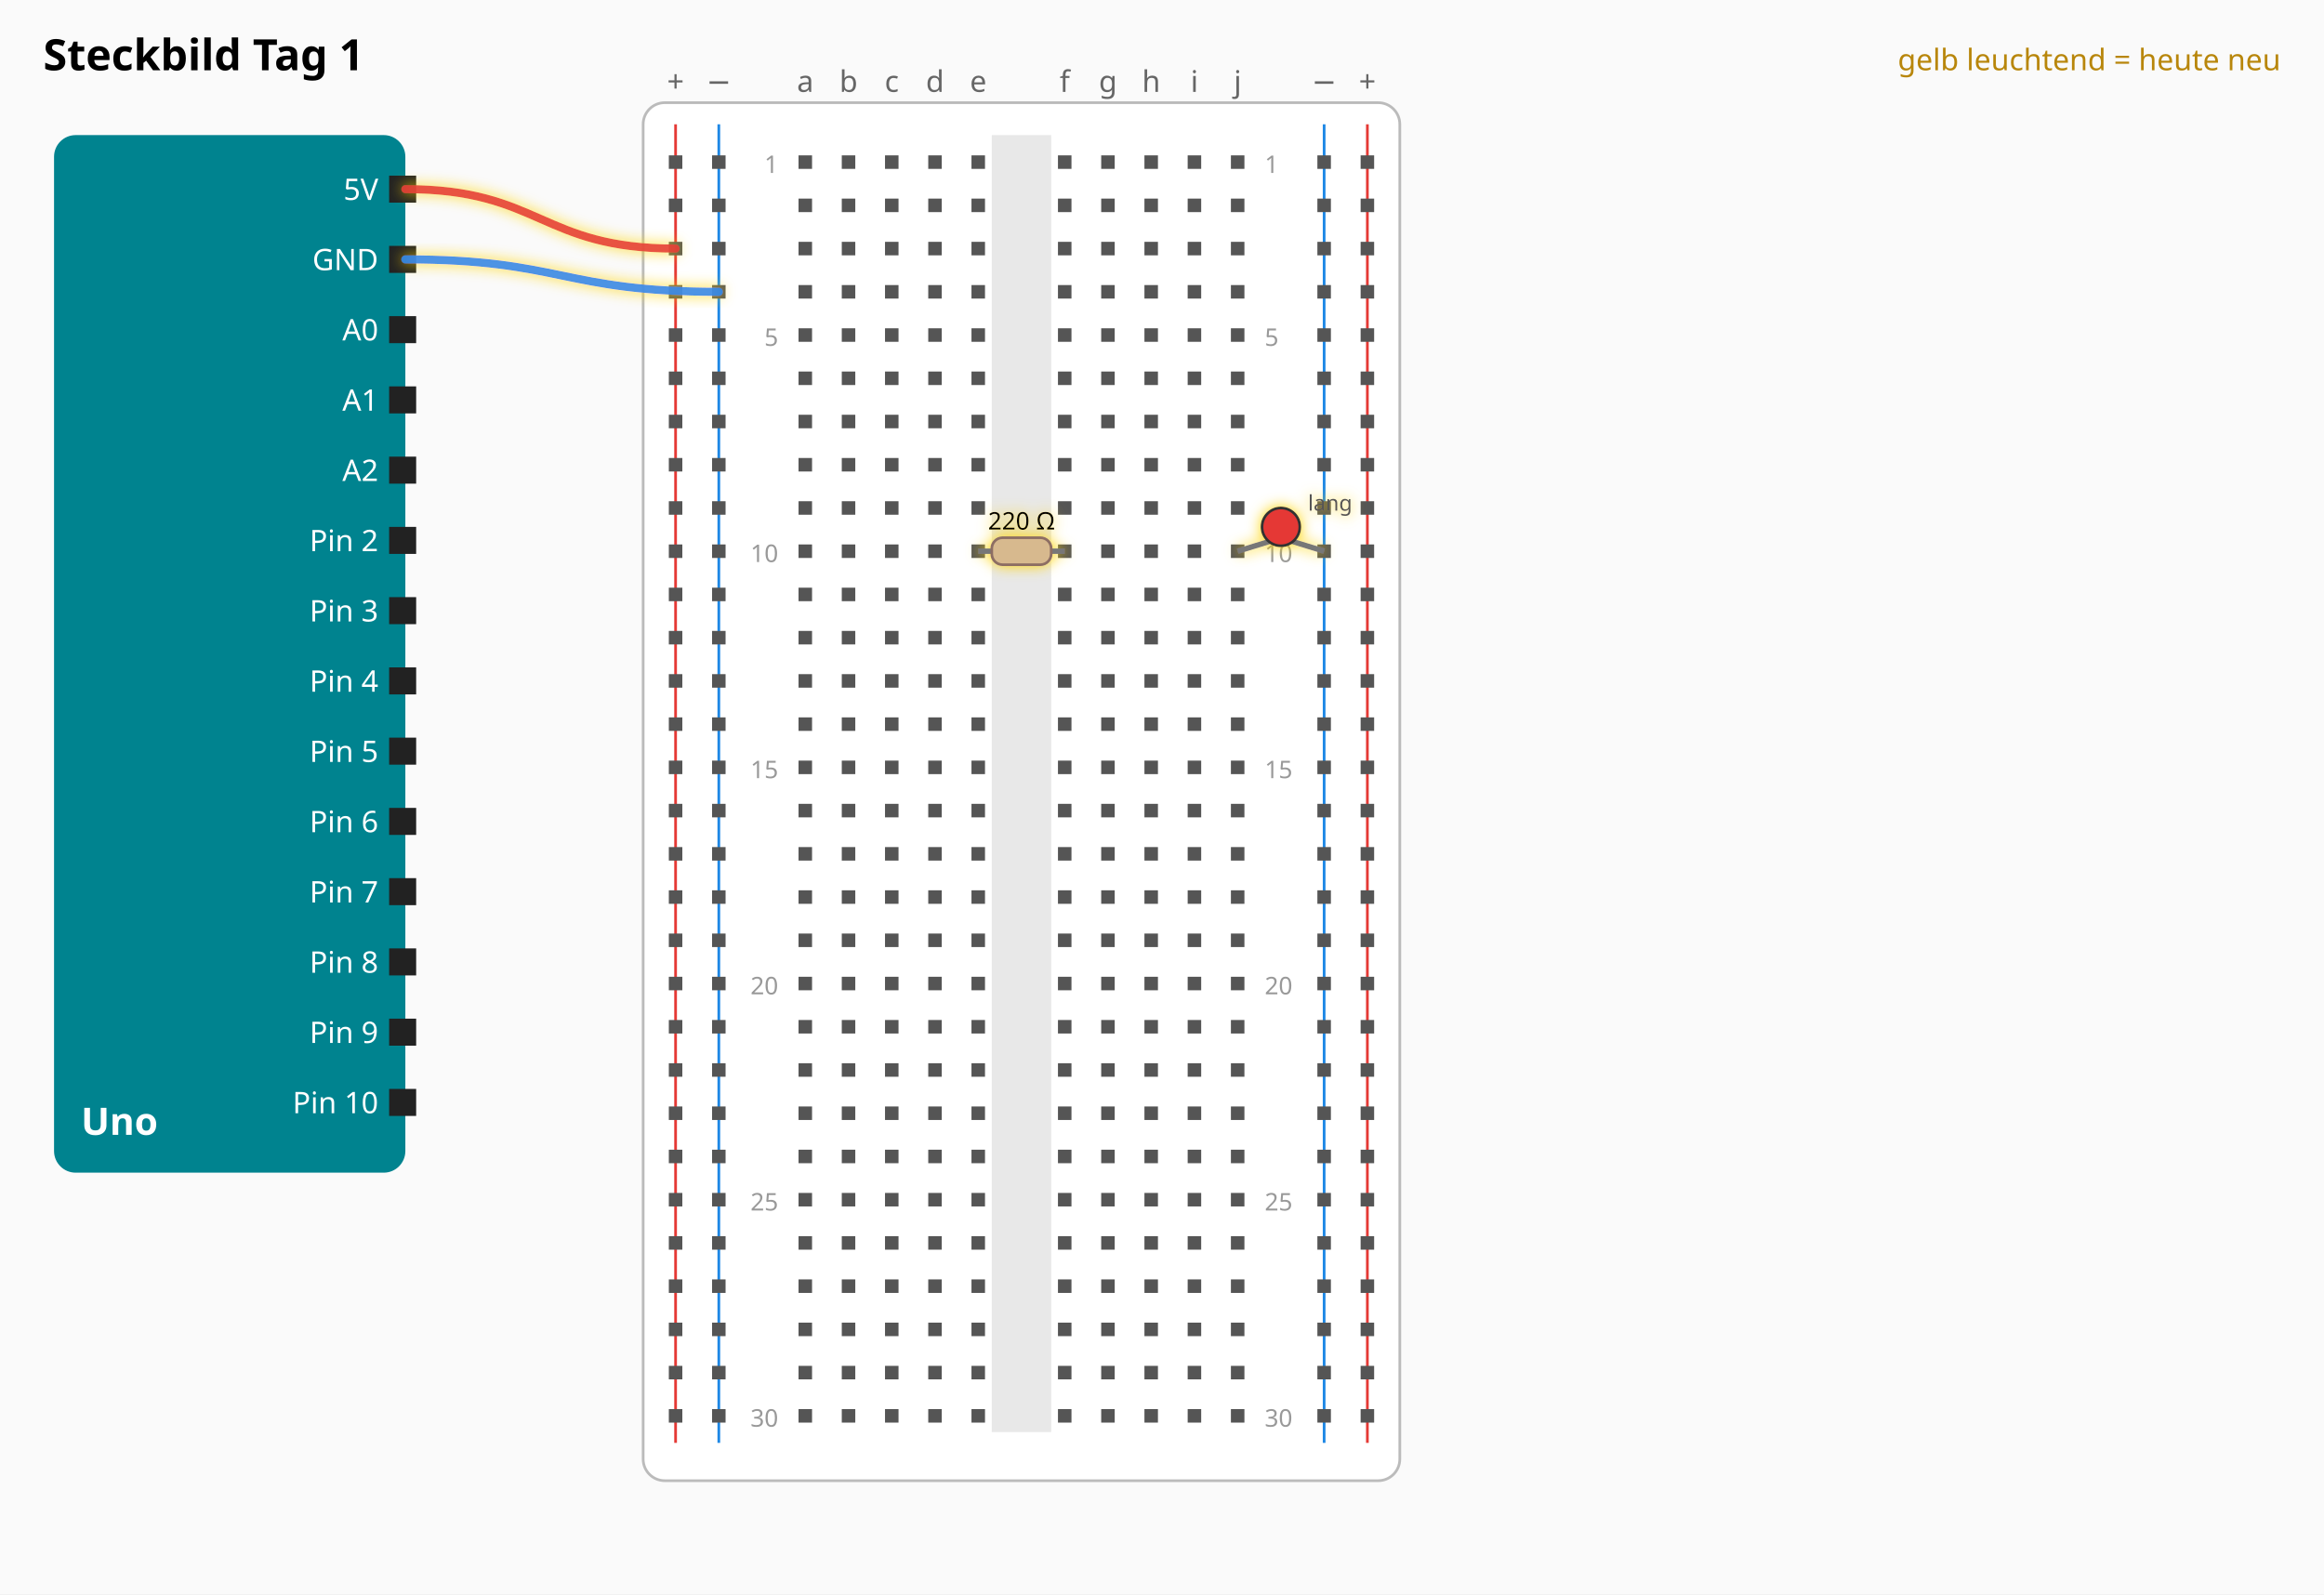
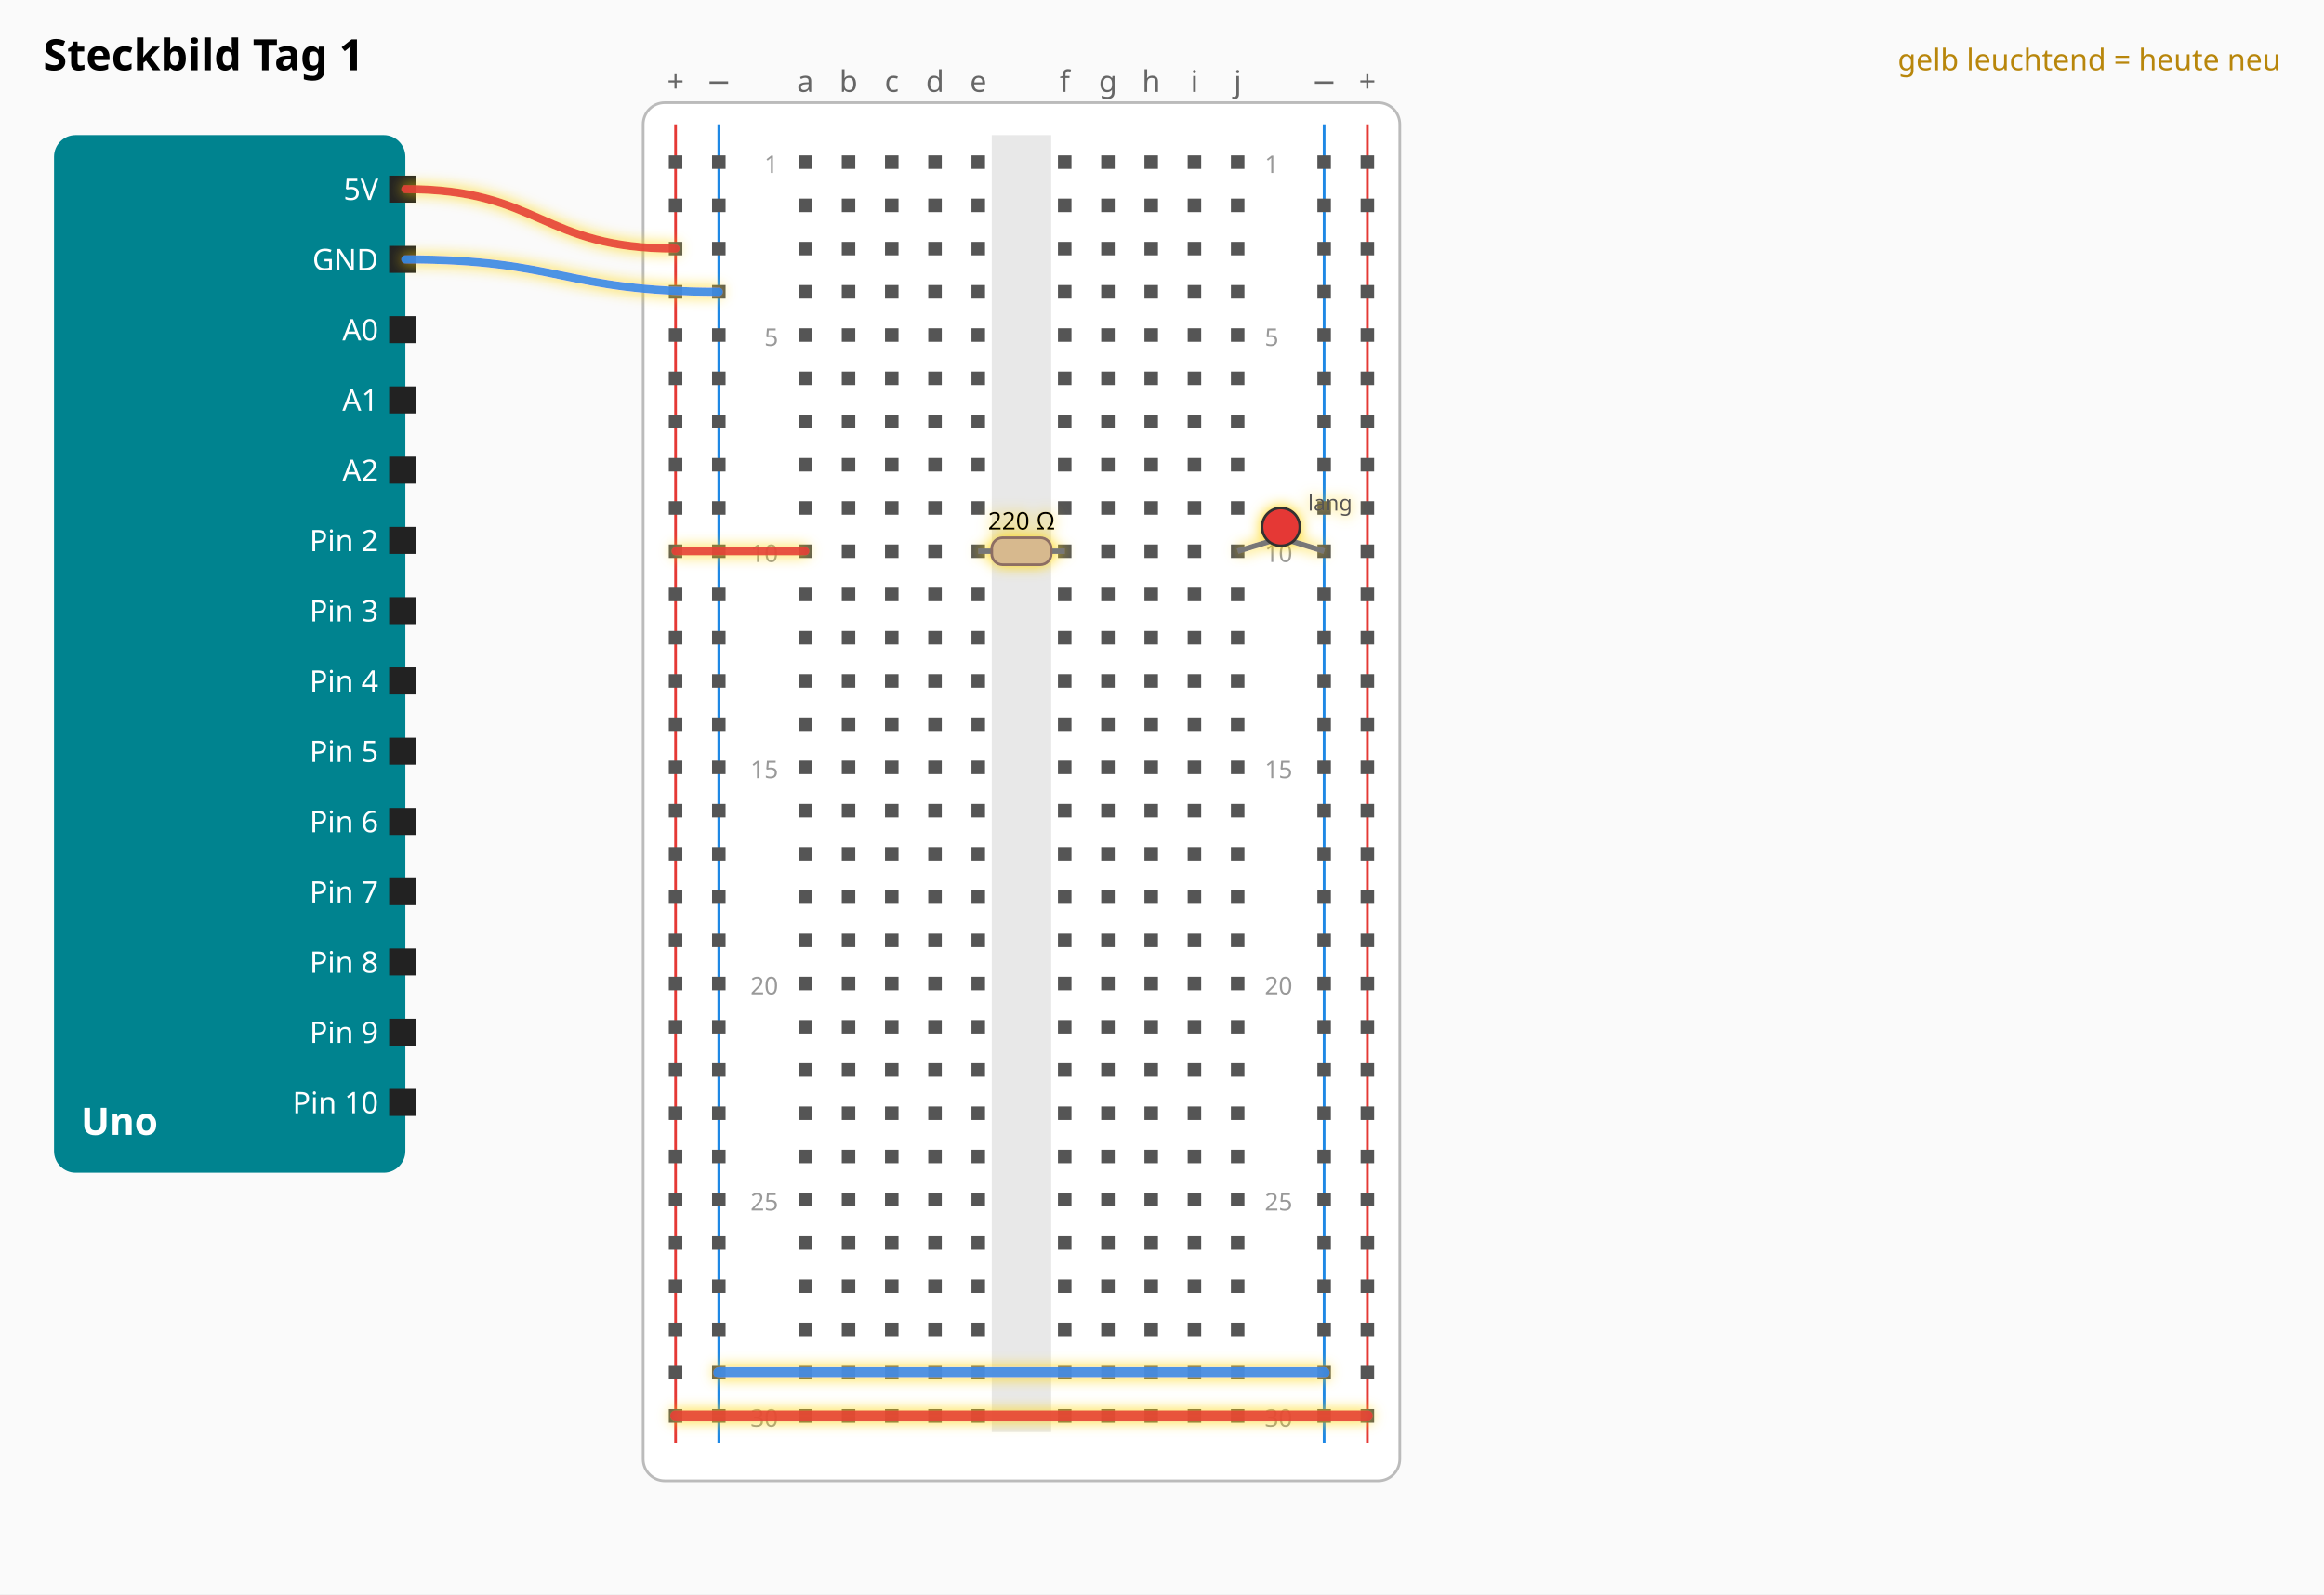
<svg xmlns="http://www.w3.org/2000/svg" viewBox="0 0 860 590" font-family="sans-serif" font-size="11">
  <defs>
-     <filter id="glow" x="-50%" y="-50%" width="200%" height="200%">
+     <filter id="glow" filterUnits="userSpaceOnUse" x="0" y="0" width="860" height="590">
      <feDropShadow dx="0" dy="0" stdDeviation="2.5" flood-color="#ffd400" flood-opacity="1" />
    </filter>
  </defs>
  <rect width="860" height="590" fill="#fafafa" />
  <text x="16" y="26" font-size="16" font-weight="bold">Steckbild Tag 1</text>
  <text x="844" y="26" text-anchor="end" fill="#b8860b">gelb leuchtend = heute neu</text>
  <rect x="238" y="38" width="280" height="510" rx="8" fill="#ffffff" stroke="#bbb" />
  <rect x="367" y="50" width="22" height="480" fill="#e8e8e8" />
  <line x1="250" y1="46" x2="250" y2="534" stroke="#e53935" stroke-width="1" />
  <line x1="506" y1="46" x2="506" y2="534" stroke="#e53935" stroke-width="1" />
  <line x1="266" y1="46" x2="266" y2="534" stroke="#1e88e5" stroke-width="1" />
  <line x1="490" y1="46" x2="490" y2="534" stroke="#1e88e5" stroke-width="1" />
  <text x="250" y="34" text-anchor="middle" fill="#666">+</text>
  <rect x="247.5" y="57.5" width="5" height="5" fill="#555" />
  <rect x="247.5" y="73.5" width="5" height="5" fill="#555" />
  <rect x="247.5" y="89.5" width="5" height="5" fill="#555" />
  <rect x="247.5" y="105.5" width="5" height="5" fill="#555" />
  <rect x="247.5" y="121.5" width="5" height="5" fill="#555" />
  <rect x="247.5" y="137.5" width="5" height="5" fill="#555" />
  <rect x="247.5" y="153.5" width="5" height="5" fill="#555" />
  <rect x="247.5" y="169.5" width="5" height="5" fill="#555" />
  <rect x="247.5" y="185.5" width="5" height="5" fill="#555" />
  <rect x="247.5" y="201.5" width="5" height="5" fill="#555" />
  <rect x="247.5" y="217.5" width="5" height="5" fill="#555" />
  <rect x="247.5" y="233.5" width="5" height="5" fill="#555" />
  <rect x="247.5" y="249.5" width="5" height="5" fill="#555" />
  <rect x="247.5" y="265.5" width="5" height="5" fill="#555" />
  <rect x="247.5" y="281.5" width="5" height="5" fill="#555" />
  <rect x="247.5" y="297.5" width="5" height="5" fill="#555" />
  <rect x="247.5" y="313.5" width="5" height="5" fill="#555" />
  <rect x="247.5" y="329.5" width="5" height="5" fill="#555" />
  <rect x="247.5" y="345.5" width="5" height="5" fill="#555" />
  <rect x="247.5" y="361.5" width="5" height="5" fill="#555" />
  <rect x="247.5" y="377.5" width="5" height="5" fill="#555" />
  <rect x="247.5" y="393.5" width="5" height="5" fill="#555" />
  <rect x="247.5" y="409.5" width="5" height="5" fill="#555" />
  <rect x="247.5" y="425.5" width="5" height="5" fill="#555" />
  <rect x="247.5" y="441.5" width="5" height="5" fill="#555" />
  <rect x="247.5" y="457.5" width="5" height="5" fill="#555" />
  <rect x="247.5" y="473.5" width="5" height="5" fill="#555" />
  <rect x="247.5" y="489.5" width="5" height="5" fill="#555" />
  <rect x="247.5" y="505.5" width="5" height="5" fill="#555" />
  <rect x="247.5" y="521.5" width="5" height="5" fill="#555" />
  <text x="266" y="34" text-anchor="middle" fill="#666">−</text>
  <rect x="263.5" y="57.5" width="5" height="5" fill="#555" />
  <rect x="263.5" y="73.5" width="5" height="5" fill="#555" />
  <rect x="263.5" y="89.5" width="5" height="5" fill="#555" />
  <rect x="263.5" y="105.5" width="5" height="5" fill="#555" />
  <rect x="263.5" y="121.5" width="5" height="5" fill="#555" />
  <rect x="263.5" y="137.5" width="5" height="5" fill="#555" />
  <rect x="263.5" y="153.5" width="5" height="5" fill="#555" />
  <rect x="263.5" y="169.5" width="5" height="5" fill="#555" />
  <rect x="263.5" y="185.5" width="5" height="5" fill="#555" />
  <rect x="263.5" y="201.5" width="5" height="5" fill="#555" />
  <rect x="263.5" y="217.5" width="5" height="5" fill="#555" />
  <rect x="263.5" y="233.5" width="5" height="5" fill="#555" />
  <rect x="263.5" y="249.5" width="5" height="5" fill="#555" />
  <rect x="263.5" y="265.5" width="5" height="5" fill="#555" />
  <rect x="263.5" y="281.5" width="5" height="5" fill="#555" />
  <rect x="263.5" y="297.5" width="5" height="5" fill="#555" />
  <rect x="263.5" y="313.5" width="5" height="5" fill="#555" />
  <rect x="263.5" y="329.5" width="5" height="5" fill="#555" />
  <rect x="263.5" y="345.5" width="5" height="5" fill="#555" />
  <rect x="263.5" y="361.5" width="5" height="5" fill="#555" />
  <rect x="263.5" y="377.5" width="5" height="5" fill="#555" />
  <rect x="263.5" y="393.5" width="5" height="5" fill="#555" />
  <rect x="263.5" y="409.5" width="5" height="5" fill="#555" />
  <rect x="263.5" y="425.5" width="5" height="5" fill="#555" />
  <rect x="263.5" y="441.5" width="5" height="5" fill="#555" />
  <rect x="263.5" y="457.5" width="5" height="5" fill="#555" />
  <rect x="263.5" y="473.5" width="5" height="5" fill="#555" />
  <rect x="263.5" y="489.5" width="5" height="5" fill="#555" />
  <rect x="263.5" y="505.5" width="5" height="5" fill="#555" />
  <rect x="263.5" y="521.5" width="5" height="5" fill="#555" />
  <text x="298" y="34" text-anchor="middle" fill="#666">a</text>
  <rect x="295.5" y="57.5" width="5" height="5" fill="#555" />
  <rect x="295.5" y="73.5" width="5" height="5" fill="#555" />
  <rect x="295.5" y="89.5" width="5" height="5" fill="#555" />
  <rect x="295.5" y="105.5" width="5" height="5" fill="#555" />
  <rect x="295.5" y="121.5" width="5" height="5" fill="#555" />
  <rect x="295.5" y="137.5" width="5" height="5" fill="#555" />
  <rect x="295.5" y="153.5" width="5" height="5" fill="#555" />
  <rect x="295.5" y="169.5" width="5" height="5" fill="#555" />
  <rect x="295.5" y="185.5" width="5" height="5" fill="#555" />
  <rect x="295.5" y="201.5" width="5" height="5" fill="#555" />
  <rect x="295.5" y="217.5" width="5" height="5" fill="#555" />
  <rect x="295.5" y="233.5" width="5" height="5" fill="#555" />
  <rect x="295.5" y="249.5" width="5" height="5" fill="#555" />
  <rect x="295.5" y="265.5" width="5" height="5" fill="#555" />
  <rect x="295.5" y="281.5" width="5" height="5" fill="#555" />
  <rect x="295.5" y="297.5" width="5" height="5" fill="#555" />
  <rect x="295.5" y="313.5" width="5" height="5" fill="#555" />
  <rect x="295.5" y="329.5" width="5" height="5" fill="#555" />
  <rect x="295.5" y="345.5" width="5" height="5" fill="#555" />
  <rect x="295.5" y="361.5" width="5" height="5" fill="#555" />
  <rect x="295.5" y="377.5" width="5" height="5" fill="#555" />
  <rect x="295.5" y="393.5" width="5" height="5" fill="#555" />
  <rect x="295.5" y="409.5" width="5" height="5" fill="#555" />
  <rect x="295.5" y="425.5" width="5" height="5" fill="#555" />
  <rect x="295.5" y="441.5" width="5" height="5" fill="#555" />
  <rect x="295.5" y="457.5" width="5" height="5" fill="#555" />
  <rect x="295.5" y="473.5" width="5" height="5" fill="#555" />
  <rect x="295.5" y="489.5" width="5" height="5" fill="#555" />
  <rect x="295.5" y="505.5" width="5" height="5" fill="#555" />
  <rect x="295.5" y="521.5" width="5" height="5" fill="#555" />
  <text x="314" y="34" text-anchor="middle" fill="#666">b</text>
  <rect x="311.5" y="57.5" width="5" height="5" fill="#555" />
  <rect x="311.5" y="73.5" width="5" height="5" fill="#555" />
  <rect x="311.5" y="89.5" width="5" height="5" fill="#555" />
  <rect x="311.5" y="105.5" width="5" height="5" fill="#555" />
  <rect x="311.5" y="121.5" width="5" height="5" fill="#555" />
  <rect x="311.5" y="137.5" width="5" height="5" fill="#555" />
  <rect x="311.5" y="153.5" width="5" height="5" fill="#555" />
  <rect x="311.5" y="169.5" width="5" height="5" fill="#555" />
  <rect x="311.5" y="185.5" width="5" height="5" fill="#555" />
  <rect x="311.5" y="201.5" width="5" height="5" fill="#555" />
  <rect x="311.5" y="217.5" width="5" height="5" fill="#555" />
  <rect x="311.5" y="233.5" width="5" height="5" fill="#555" />
  <rect x="311.5" y="249.5" width="5" height="5" fill="#555" />
  <rect x="311.5" y="265.5" width="5" height="5" fill="#555" />
  <rect x="311.5" y="281.5" width="5" height="5" fill="#555" />
  <rect x="311.5" y="297.5" width="5" height="5" fill="#555" />
  <rect x="311.5" y="313.5" width="5" height="5" fill="#555" />
  <rect x="311.5" y="329.5" width="5" height="5" fill="#555" />
  <rect x="311.5" y="345.5" width="5" height="5" fill="#555" />
  <rect x="311.5" y="361.5" width="5" height="5" fill="#555" />
  <rect x="311.5" y="377.5" width="5" height="5" fill="#555" />
  <rect x="311.5" y="393.5" width="5" height="5" fill="#555" />
  <rect x="311.5" y="409.5" width="5" height="5" fill="#555" />
  <rect x="311.5" y="425.5" width="5" height="5" fill="#555" />
  <rect x="311.5" y="441.5" width="5" height="5" fill="#555" />
  <rect x="311.5" y="457.5" width="5" height="5" fill="#555" />
  <rect x="311.5" y="473.5" width="5" height="5" fill="#555" />
  <rect x="311.5" y="489.5" width="5" height="5" fill="#555" />
  <rect x="311.5" y="505.5" width="5" height="5" fill="#555" />
  <rect x="311.5" y="521.5" width="5" height="5" fill="#555" />
  <text x="330" y="34" text-anchor="middle" fill="#666">c</text>
  <rect x="327.5" y="57.5" width="5" height="5" fill="#555" />
  <rect x="327.5" y="73.5" width="5" height="5" fill="#555" />
  <rect x="327.5" y="89.5" width="5" height="5" fill="#555" />
  <rect x="327.5" y="105.5" width="5" height="5" fill="#555" />
  <rect x="327.5" y="121.5" width="5" height="5" fill="#555" />
  <rect x="327.5" y="137.5" width="5" height="5" fill="#555" />
  <rect x="327.5" y="153.5" width="5" height="5" fill="#555" />
  <rect x="327.5" y="169.5" width="5" height="5" fill="#555" />
  <rect x="327.5" y="185.5" width="5" height="5" fill="#555" />
  <rect x="327.5" y="201.5" width="5" height="5" fill="#555" />
  <rect x="327.5" y="217.5" width="5" height="5" fill="#555" />
  <rect x="327.5" y="233.5" width="5" height="5" fill="#555" />
  <rect x="327.5" y="249.5" width="5" height="5" fill="#555" />
  <rect x="327.5" y="265.5" width="5" height="5" fill="#555" />
  <rect x="327.5" y="281.5" width="5" height="5" fill="#555" />
  <rect x="327.5" y="297.5" width="5" height="5" fill="#555" />
  <rect x="327.5" y="313.5" width="5" height="5" fill="#555" />
  <rect x="327.5" y="329.5" width="5" height="5" fill="#555" />
  <rect x="327.5" y="345.5" width="5" height="5" fill="#555" />
  <rect x="327.5" y="361.5" width="5" height="5" fill="#555" />
  <rect x="327.5" y="377.5" width="5" height="5" fill="#555" />
  <rect x="327.5" y="393.5" width="5" height="5" fill="#555" />
  <rect x="327.5" y="409.5" width="5" height="5" fill="#555" />
  <rect x="327.5" y="425.5" width="5" height="5" fill="#555" />
  <rect x="327.5" y="441.5" width="5" height="5" fill="#555" />
  <rect x="327.5" y="457.5" width="5" height="5" fill="#555" />
  <rect x="327.5" y="473.5" width="5" height="5" fill="#555" />
  <rect x="327.5" y="489.5" width="5" height="5" fill="#555" />
  <rect x="327.5" y="505.5" width="5" height="5" fill="#555" />
  <rect x="327.5" y="521.5" width="5" height="5" fill="#555" />
  <text x="346" y="34" text-anchor="middle" fill="#666">d</text>
  <rect x="343.5" y="57.5" width="5" height="5" fill="#555" />
  <rect x="343.5" y="73.5" width="5" height="5" fill="#555" />
  <rect x="343.5" y="89.5" width="5" height="5" fill="#555" />
  <rect x="343.5" y="105.5" width="5" height="5" fill="#555" />
  <rect x="343.5" y="121.5" width="5" height="5" fill="#555" />
  <rect x="343.5" y="137.5" width="5" height="5" fill="#555" />
  <rect x="343.5" y="153.5" width="5" height="5" fill="#555" />
  <rect x="343.5" y="169.5" width="5" height="5" fill="#555" />
  <rect x="343.5" y="185.5" width="5" height="5" fill="#555" />
  <rect x="343.5" y="201.5" width="5" height="5" fill="#555" />
  <rect x="343.5" y="217.5" width="5" height="5" fill="#555" />
  <rect x="343.5" y="233.5" width="5" height="5" fill="#555" />
  <rect x="343.5" y="249.5" width="5" height="5" fill="#555" />
  <rect x="343.5" y="265.5" width="5" height="5" fill="#555" />
  <rect x="343.5" y="281.5" width="5" height="5" fill="#555" />
  <rect x="343.5" y="297.5" width="5" height="5" fill="#555" />
  <rect x="343.5" y="313.5" width="5" height="5" fill="#555" />
  <rect x="343.5" y="329.5" width="5" height="5" fill="#555" />
  <rect x="343.5" y="345.5" width="5" height="5" fill="#555" />
  <rect x="343.5" y="361.5" width="5" height="5" fill="#555" />
  <rect x="343.5" y="377.5" width="5" height="5" fill="#555" />
  <rect x="343.5" y="393.5" width="5" height="5" fill="#555" />
  <rect x="343.5" y="409.5" width="5" height="5" fill="#555" />
  <rect x="343.5" y="425.5" width="5" height="5" fill="#555" />
  <rect x="343.5" y="441.5" width="5" height="5" fill="#555" />
  <rect x="343.5" y="457.5" width="5" height="5" fill="#555" />
  <rect x="343.5" y="473.5" width="5" height="5" fill="#555" />
  <rect x="343.5" y="489.5" width="5" height="5" fill="#555" />
  <rect x="343.5" y="505.5" width="5" height="5" fill="#555" />
  <rect x="343.5" y="521.5" width="5" height="5" fill="#555" />
  <text x="362" y="34" text-anchor="middle" fill="#666">e</text>
  <rect x="359.5" y="57.5" width="5" height="5" fill="#555" />
  <rect x="359.5" y="73.5" width="5" height="5" fill="#555" />
  <rect x="359.5" y="89.5" width="5" height="5" fill="#555" />
  <rect x="359.5" y="105.5" width="5" height="5" fill="#555" />
  <rect x="359.5" y="121.5" width="5" height="5" fill="#555" />
  <rect x="359.5" y="137.5" width="5" height="5" fill="#555" />
  <rect x="359.5" y="153.5" width="5" height="5" fill="#555" />
  <rect x="359.5" y="169.5" width="5" height="5" fill="#555" />
  <rect x="359.5" y="185.5" width="5" height="5" fill="#555" />
  <rect x="359.5" y="201.5" width="5" height="5" fill="#555" />
  <rect x="359.5" y="217.5" width="5" height="5" fill="#555" />
  <rect x="359.5" y="233.5" width="5" height="5" fill="#555" />
  <rect x="359.5" y="249.5" width="5" height="5" fill="#555" />
  <rect x="359.5" y="265.5" width="5" height="5" fill="#555" />
  <rect x="359.5" y="281.5" width="5" height="5" fill="#555" />
  <rect x="359.5" y="297.5" width="5" height="5" fill="#555" />
  <rect x="359.5" y="313.5" width="5" height="5" fill="#555" />
  <rect x="359.5" y="329.5" width="5" height="5" fill="#555" />
  <rect x="359.5" y="345.5" width="5" height="5" fill="#555" />
  <rect x="359.5" y="361.5" width="5" height="5" fill="#555" />
  <rect x="359.5" y="377.5" width="5" height="5" fill="#555" />
  <rect x="359.5" y="393.5" width="5" height="5" fill="#555" />
  <rect x="359.5" y="409.5" width="5" height="5" fill="#555" />
  <rect x="359.5" y="425.5" width="5" height="5" fill="#555" />
  <rect x="359.5" y="441.5" width="5" height="5" fill="#555" />
  <rect x="359.5" y="457.5" width="5" height="5" fill="#555" />
  <rect x="359.5" y="473.5" width="5" height="5" fill="#555" />
  <rect x="359.5" y="489.5" width="5" height="5" fill="#555" />
  <rect x="359.5" y="505.5" width="5" height="5" fill="#555" />
  <rect x="359.5" y="521.5" width="5" height="5" fill="#555" />
  <text x="394" y="34" text-anchor="middle" fill="#666">f</text>
  <rect x="391.5" y="57.5" width="5" height="5" fill="#555" />
  <rect x="391.5" y="73.5" width="5" height="5" fill="#555" />
  <rect x="391.5" y="89.5" width="5" height="5" fill="#555" />
  <rect x="391.5" y="105.5" width="5" height="5" fill="#555" />
  <rect x="391.5" y="121.5" width="5" height="5" fill="#555" />
  <rect x="391.5" y="137.5" width="5" height="5" fill="#555" />
  <rect x="391.5" y="153.5" width="5" height="5" fill="#555" />
  <rect x="391.5" y="169.5" width="5" height="5" fill="#555" />
  <rect x="391.5" y="185.5" width="5" height="5" fill="#555" />
  <rect x="391.5" y="201.5" width="5" height="5" fill="#555" />
  <rect x="391.5" y="217.5" width="5" height="5" fill="#555" />
  <rect x="391.5" y="233.5" width="5" height="5" fill="#555" />
  <rect x="391.5" y="249.5" width="5" height="5" fill="#555" />
  <rect x="391.5" y="265.5" width="5" height="5" fill="#555" />
  <rect x="391.5" y="281.5" width="5" height="5" fill="#555" />
  <rect x="391.5" y="297.5" width="5" height="5" fill="#555" />
  <rect x="391.5" y="313.5" width="5" height="5" fill="#555" />
  <rect x="391.5" y="329.5" width="5" height="5" fill="#555" />
  <rect x="391.5" y="345.5" width="5" height="5" fill="#555" />
  <rect x="391.5" y="361.5" width="5" height="5" fill="#555" />
  <rect x="391.5" y="377.5" width="5" height="5" fill="#555" />
  <rect x="391.5" y="393.5" width="5" height="5" fill="#555" />
  <rect x="391.5" y="409.5" width="5" height="5" fill="#555" />
  <rect x="391.5" y="425.5" width="5" height="5" fill="#555" />
  <rect x="391.5" y="441.5" width="5" height="5" fill="#555" />
  <rect x="391.5" y="457.5" width="5" height="5" fill="#555" />
  <rect x="391.5" y="473.5" width="5" height="5" fill="#555" />
  <rect x="391.5" y="489.5" width="5" height="5" fill="#555" />
  <rect x="391.5" y="505.5" width="5" height="5" fill="#555" />
  <rect x="391.5" y="521.5" width="5" height="5" fill="#555" />
  <text x="410" y="34" text-anchor="middle" fill="#666">g</text>
  <rect x="407.5" y="57.5" width="5" height="5" fill="#555" />
  <rect x="407.5" y="73.5" width="5" height="5" fill="#555" />
  <rect x="407.5" y="89.5" width="5" height="5" fill="#555" />
  <rect x="407.5" y="105.5" width="5" height="5" fill="#555" />
  <rect x="407.5" y="121.5" width="5" height="5" fill="#555" />
  <rect x="407.5" y="137.5" width="5" height="5" fill="#555" />
  <rect x="407.5" y="153.5" width="5" height="5" fill="#555" />
  <rect x="407.5" y="169.5" width="5" height="5" fill="#555" />
  <rect x="407.5" y="185.5" width="5" height="5" fill="#555" />
  <rect x="407.5" y="201.5" width="5" height="5" fill="#555" />
  <rect x="407.5" y="217.5" width="5" height="5" fill="#555" />
  <rect x="407.5" y="233.5" width="5" height="5" fill="#555" />
  <rect x="407.5" y="249.5" width="5" height="5" fill="#555" />
  <rect x="407.5" y="265.5" width="5" height="5" fill="#555" />
  <rect x="407.5" y="281.5" width="5" height="5" fill="#555" />
  <rect x="407.5" y="297.5" width="5" height="5" fill="#555" />
  <rect x="407.5" y="313.5" width="5" height="5" fill="#555" />
  <rect x="407.5" y="329.5" width="5" height="5" fill="#555" />
  <rect x="407.5" y="345.5" width="5" height="5" fill="#555" />
  <rect x="407.5" y="361.5" width="5" height="5" fill="#555" />
  <rect x="407.5" y="377.5" width="5" height="5" fill="#555" />
  <rect x="407.5" y="393.5" width="5" height="5" fill="#555" />
  <rect x="407.5" y="409.5" width="5" height="5" fill="#555" />
  <rect x="407.5" y="425.5" width="5" height="5" fill="#555" />
  <rect x="407.5" y="441.5" width="5" height="5" fill="#555" />
  <rect x="407.5" y="457.5" width="5" height="5" fill="#555" />
  <rect x="407.5" y="473.5" width="5" height="5" fill="#555" />
  <rect x="407.5" y="489.5" width="5" height="5" fill="#555" />
  <rect x="407.5" y="505.5" width="5" height="5" fill="#555" />
  <rect x="407.5" y="521.5" width="5" height="5" fill="#555" />
  <text x="426" y="34" text-anchor="middle" fill="#666">h</text>
  <rect x="423.5" y="57.5" width="5" height="5" fill="#555" />
  <rect x="423.5" y="73.5" width="5" height="5" fill="#555" />
  <rect x="423.5" y="89.5" width="5" height="5" fill="#555" />
  <rect x="423.5" y="105.5" width="5" height="5" fill="#555" />
  <rect x="423.5" y="121.5" width="5" height="5" fill="#555" />
  <rect x="423.5" y="137.5" width="5" height="5" fill="#555" />
  <rect x="423.5" y="153.5" width="5" height="5" fill="#555" />
  <rect x="423.5" y="169.5" width="5" height="5" fill="#555" />
  <rect x="423.5" y="185.5" width="5" height="5" fill="#555" />
  <rect x="423.5" y="201.5" width="5" height="5" fill="#555" />
  <rect x="423.5" y="217.5" width="5" height="5" fill="#555" />
  <rect x="423.5" y="233.5" width="5" height="5" fill="#555" />
  <rect x="423.5" y="249.5" width="5" height="5" fill="#555" />
  <rect x="423.5" y="265.5" width="5" height="5" fill="#555" />
  <rect x="423.5" y="281.5" width="5" height="5" fill="#555" />
  <rect x="423.5" y="297.5" width="5" height="5" fill="#555" />
  <rect x="423.5" y="313.5" width="5" height="5" fill="#555" />
  <rect x="423.5" y="329.5" width="5" height="5" fill="#555" />
  <rect x="423.5" y="345.5" width="5" height="5" fill="#555" />
  <rect x="423.5" y="361.5" width="5" height="5" fill="#555" />
  <rect x="423.5" y="377.5" width="5" height="5" fill="#555" />
  <rect x="423.5" y="393.5" width="5" height="5" fill="#555" />
  <rect x="423.5" y="409.5" width="5" height="5" fill="#555" />
  <rect x="423.5" y="425.5" width="5" height="5" fill="#555" />
  <rect x="423.5" y="441.5" width="5" height="5" fill="#555" />
  <rect x="423.5" y="457.5" width="5" height="5" fill="#555" />
  <rect x="423.5" y="473.5" width="5" height="5" fill="#555" />
  <rect x="423.5" y="489.5" width="5" height="5" fill="#555" />
  <rect x="423.5" y="505.5" width="5" height="5" fill="#555" />
  <rect x="423.5" y="521.5" width="5" height="5" fill="#555" />
  <text x="442" y="34" text-anchor="middle" fill="#666">i</text>
  <rect x="439.5" y="57.5" width="5" height="5" fill="#555" />
  <rect x="439.5" y="73.5" width="5" height="5" fill="#555" />
  <rect x="439.5" y="89.5" width="5" height="5" fill="#555" />
  <rect x="439.5" y="105.5" width="5" height="5" fill="#555" />
  <rect x="439.5" y="121.5" width="5" height="5" fill="#555" />
  <rect x="439.5" y="137.5" width="5" height="5" fill="#555" />
  <rect x="439.5" y="153.5" width="5" height="5" fill="#555" />
  <rect x="439.5" y="169.5" width="5" height="5" fill="#555" />
  <rect x="439.5" y="185.5" width="5" height="5" fill="#555" />
  <rect x="439.5" y="201.5" width="5" height="5" fill="#555" />
  <rect x="439.5" y="217.5" width="5" height="5" fill="#555" />
  <rect x="439.5" y="233.5" width="5" height="5" fill="#555" />
  <rect x="439.5" y="249.5" width="5" height="5" fill="#555" />
  <rect x="439.5" y="265.5" width="5" height="5" fill="#555" />
  <rect x="439.5" y="281.5" width="5" height="5" fill="#555" />
  <rect x="439.5" y="297.5" width="5" height="5" fill="#555" />
  <rect x="439.5" y="313.5" width="5" height="5" fill="#555" />
  <rect x="439.5" y="329.5" width="5" height="5" fill="#555" />
  <rect x="439.5" y="345.5" width="5" height="5" fill="#555" />
  <rect x="439.5" y="361.5" width="5" height="5" fill="#555" />
  <rect x="439.5" y="377.5" width="5" height="5" fill="#555" />
  <rect x="439.5" y="393.5" width="5" height="5" fill="#555" />
  <rect x="439.5" y="409.5" width="5" height="5" fill="#555" />
  <rect x="439.5" y="425.5" width="5" height="5" fill="#555" />
  <rect x="439.5" y="441.5" width="5" height="5" fill="#555" />
  <rect x="439.5" y="457.5" width="5" height="5" fill="#555" />
  <rect x="439.5" y="473.5" width="5" height="5" fill="#555" />
  <rect x="439.5" y="489.5" width="5" height="5" fill="#555" />
  <rect x="439.5" y="505.5" width="5" height="5" fill="#555" />
  <rect x="439.5" y="521.5" width="5" height="5" fill="#555" />
  <text x="458" y="34" text-anchor="middle" fill="#666">j</text>
  <rect x="455.5" y="57.5" width="5" height="5" fill="#555" />
  <rect x="455.5" y="73.5" width="5" height="5" fill="#555" />
  <rect x="455.5" y="89.5" width="5" height="5" fill="#555" />
  <rect x="455.5" y="105.5" width="5" height="5" fill="#555" />
  <rect x="455.5" y="121.5" width="5" height="5" fill="#555" />
  <rect x="455.5" y="137.5" width="5" height="5" fill="#555" />
  <rect x="455.5" y="153.5" width="5" height="5" fill="#555" />
  <rect x="455.5" y="169.5" width="5" height="5" fill="#555" />
  <rect x="455.5" y="185.5" width="5" height="5" fill="#555" />
  <rect x="455.5" y="201.5" width="5" height="5" fill="#555" />
  <rect x="455.5" y="217.5" width="5" height="5" fill="#555" />
  <rect x="455.5" y="233.5" width="5" height="5" fill="#555" />
  <rect x="455.5" y="249.5" width="5" height="5" fill="#555" />
  <rect x="455.5" y="265.5" width="5" height="5" fill="#555" />
  <rect x="455.5" y="281.5" width="5" height="5" fill="#555" />
  <rect x="455.5" y="297.5" width="5" height="5" fill="#555" />
  <rect x="455.5" y="313.5" width="5" height="5" fill="#555" />
  <rect x="455.5" y="329.5" width="5" height="5" fill="#555" />
  <rect x="455.5" y="345.5" width="5" height="5" fill="#555" />
  <rect x="455.5" y="361.5" width="5" height="5" fill="#555" />
  <rect x="455.5" y="377.5" width="5" height="5" fill="#555" />
  <rect x="455.5" y="393.5" width="5" height="5" fill="#555" />
  <rect x="455.5" y="409.5" width="5" height="5" fill="#555" />
  <rect x="455.5" y="425.5" width="5" height="5" fill="#555" />
  <rect x="455.5" y="441.5" width="5" height="5" fill="#555" />
  <rect x="455.5" y="457.5" width="5" height="5" fill="#555" />
  <rect x="455.5" y="473.5" width="5" height="5" fill="#555" />
  <rect x="455.5" y="489.5" width="5" height="5" fill="#555" />
  <rect x="455.5" y="505.5" width="5" height="5" fill="#555" />
  <rect x="455.5" y="521.5" width="5" height="5" fill="#555" />
  <text x="490" y="34" text-anchor="middle" fill="#666">−</text>
  <rect x="487.5" y="57.5" width="5" height="5" fill="#555" />
  <rect x="487.5" y="73.5" width="5" height="5" fill="#555" />
  <rect x="487.5" y="89.5" width="5" height="5" fill="#555" />
  <rect x="487.5" y="105.5" width="5" height="5" fill="#555" />
  <rect x="487.5" y="121.5" width="5" height="5" fill="#555" />
  <rect x="487.5" y="137.5" width="5" height="5" fill="#555" />
  <rect x="487.5" y="153.5" width="5" height="5" fill="#555" />
  <rect x="487.5" y="169.5" width="5" height="5" fill="#555" />
  <rect x="487.5" y="185.5" width="5" height="5" fill="#555" />
  <rect x="487.5" y="201.5" width="5" height="5" fill="#555" />
  <rect x="487.5" y="217.5" width="5" height="5" fill="#555" />
  <rect x="487.5" y="233.5" width="5" height="5" fill="#555" />
  <rect x="487.5" y="249.5" width="5" height="5" fill="#555" />
  <rect x="487.5" y="265.5" width="5" height="5" fill="#555" />
  <rect x="487.5" y="281.5" width="5" height="5" fill="#555" />
  <rect x="487.5" y="297.5" width="5" height="5" fill="#555" />
  <rect x="487.5" y="313.5" width="5" height="5" fill="#555" />
  <rect x="487.5" y="329.5" width="5" height="5" fill="#555" />
  <rect x="487.5" y="345.5" width="5" height="5" fill="#555" />
  <rect x="487.5" y="361.5" width="5" height="5" fill="#555" />
  <rect x="487.5" y="377.5" width="5" height="5" fill="#555" />
  <rect x="487.5" y="393.5" width="5" height="5" fill="#555" />
  <rect x="487.5" y="409.5" width="5" height="5" fill="#555" />
  <rect x="487.5" y="425.5" width="5" height="5" fill="#555" />
  <rect x="487.5" y="441.5" width="5" height="5" fill="#555" />
  <rect x="487.5" y="457.5" width="5" height="5" fill="#555" />
  <rect x="487.5" y="473.5" width="5" height="5" fill="#555" />
  <rect x="487.5" y="489.5" width="5" height="5" fill="#555" />
  <rect x="487.5" y="505.5" width="5" height="5" fill="#555" />
  <rect x="487.5" y="521.5" width="5" height="5" fill="#555" />
  <text x="506" y="34" text-anchor="middle" fill="#666">+</text>
  <rect x="503.5" y="57.5" width="5" height="5" fill="#555" />
  <rect x="503.5" y="73.5" width="5" height="5" fill="#555" />
  <rect x="503.5" y="89.5" width="5" height="5" fill="#555" />
  <rect x="503.5" y="105.5" width="5" height="5" fill="#555" />
  <rect x="503.5" y="121.5" width="5" height="5" fill="#555" />
  <rect x="503.5" y="137.5" width="5" height="5" fill="#555" />
  <rect x="503.5" y="153.5" width="5" height="5" fill="#555" />
  <rect x="503.5" y="169.5" width="5" height="5" fill="#555" />
  <rect x="503.5" y="185.5" width="5" height="5" fill="#555" />
  <rect x="503.5" y="201.5" width="5" height="5" fill="#555" />
  <rect x="503.5" y="217.5" width="5" height="5" fill="#555" />
  <rect x="503.5" y="233.5" width="5" height="5" fill="#555" />
  <rect x="503.5" y="249.5" width="5" height="5" fill="#555" />
  <rect x="503.5" y="265.5" width="5" height="5" fill="#555" />
  <rect x="503.5" y="281.5" width="5" height="5" fill="#555" />
  <rect x="503.5" y="297.5" width="5" height="5" fill="#555" />
  <rect x="503.5" y="313.5" width="5" height="5" fill="#555" />
  <rect x="503.5" y="329.5" width="5" height="5" fill="#555" />
  <rect x="503.5" y="345.5" width="5" height="5" fill="#555" />
  <rect x="503.5" y="361.5" width="5" height="5" fill="#555" />
  <rect x="503.5" y="377.5" width="5" height="5" fill="#555" />
  <rect x="503.5" y="393.5" width="5" height="5" fill="#555" />
  <rect x="503.5" y="409.5" width="5" height="5" fill="#555" />
  <rect x="503.5" y="425.5" width="5" height="5" fill="#555" />
  <rect x="503.5" y="441.5" width="5" height="5" fill="#555" />
  <rect x="503.5" y="457.5" width="5" height="5" fill="#555" />
  <rect x="503.5" y="473.5" width="5" height="5" fill="#555" />
  <rect x="503.5" y="489.5" width="5" height="5" fill="#555" />
  <rect x="503.5" y="505.5" width="5" height="5" fill="#555" />
  <rect x="503.5" y="521.5" width="5" height="5" fill="#555" />
  <text x="288" y="64" text-anchor="end" fill="#999" font-size="9">1</text>
  <text x="468" y="64" fill="#999" font-size="9">1</text>
  <text x="288" y="128" text-anchor="end" fill="#999" font-size="9">5</text>
  <text x="468" y="128" fill="#999" font-size="9">5</text>
  <text x="288" y="208" text-anchor="end" fill="#999" font-size="9">10</text>
  <text x="468" y="208" fill="#999" font-size="9">10</text>
  <text x="288" y="288" text-anchor="end" fill="#999" font-size="9">15</text>
  <text x="468" y="288" fill="#999" font-size="9">15</text>
  <text x="288" y="368" text-anchor="end" fill="#999" font-size="9">20</text>
  <text x="468" y="368" fill="#999" font-size="9">20</text>
  <text x="288" y="448" text-anchor="end" fill="#999" font-size="9">25</text>
  <text x="468" y="448" fill="#999" font-size="9">25</text>
  <text x="288" y="528" text-anchor="end" fill="#999" font-size="9">30</text>
  <text x="468" y="528" fill="#999" font-size="9">30</text>
  <rect x="20" y="50" width="130" height="384" rx="8" fill="#00838f" />
  <text x="30" y="420" fill="#fff" font-size="14" font-weight="bold">Uno</text>
  <text x="140" y="74" text-anchor="end" fill="#fff">5V</text>
  <rect x="144" y="65" width="10" height="10" fill="#222" />
  <text x="140" y="100" text-anchor="end" fill="#fff">GND</text>
  <rect x="144" y="91" width="10" height="10" fill="#222" />
  <text x="140" y="126" text-anchor="end" fill="#fff">A0</text>
  <rect x="144" y="117" width="10" height="10" fill="#222" />
  <text x="140" y="152" text-anchor="end" fill="#fff">A1</text>
  <rect x="144" y="143" width="10" height="10" fill="#222" />
  <text x="140" y="178" text-anchor="end" fill="#fff">A2</text>
  <rect x="144" y="169" width="10" height="10" fill="#222" />
  <text x="140" y="204" text-anchor="end" fill="#fff">Pin 2</text>
  <rect x="144" y="195" width="10" height="10" fill="#222" />
  <text x="140" y="230" text-anchor="end" fill="#fff">Pin 3</text>
  <rect x="144" y="221" width="10" height="10" fill="#222" />
  <text x="140" y="256" text-anchor="end" fill="#fff">Pin 4</text>
  <rect x="144" y="247" width="10" height="10" fill="#222" />
  <text x="140" y="282" text-anchor="end" fill="#fff">Pin 5</text>
  <rect x="144" y="273" width="10" height="10" fill="#222" />
  <text x="140" y="308" text-anchor="end" fill="#fff">Pin 6</text>
  <rect x="144" y="299" width="10" height="10" fill="#222" />
  <text x="140" y="334" text-anchor="end" fill="#fff">Pin 7</text>
  <rect x="144" y="325" width="10" height="10" fill="#222" />
  <text x="140" y="360" text-anchor="end" fill="#fff">Pin 8</text>
  <rect x="144" y="351" width="10" height="10" fill="#222" />
  <text x="140" y="386" text-anchor="end" fill="#fff">Pin 9</text>
  <rect x="144" y="377" width="10" height="10" fill="#222" />
  <text x="140" y="412" text-anchor="end" fill="#fff">Pin 10</text>
  <rect x="144" y="403" width="10" height="10" fill="#222" />
  <g class="neu" filter="url(#glow)">
    <path d="M150,70 C200.0,70 200.0,92 250,92" fill="none" stroke="#e53935" stroke-width="3" stroke-linecap="round" opacity="0.9" />
  </g>
  <g class="neu" filter="url(#glow)">
    <path d="M150,96 C208.0,96 208.0,108 266,108" fill="none" stroke="#1e88e5" stroke-width="3" stroke-linecap="round" opacity="0.9" />
  </g>
  <g class="neu" filter="url(#glow)">
    <path d="M250,524 C378.0,524 378.0,524 506,524" fill="none" stroke="#e53935" stroke-width="4" stroke-linecap="round" opacity="0.9" />
  </g>
  <g class="neu" filter="url(#glow)">
    <path d="M266,508 C378.0,508 378.0,508 490,508" fill="none" stroke="#1e88e5" stroke-width="4" stroke-linecap="round" opacity="0.9" />
  </g>
  <g class="neu" filter="url(#glow)">
    <line x1="362" y1="204" x2="394" y2="204" stroke="#777" stroke-width="2" />
    <rect x="367.0" y="199.0" width="22" height="10" rx="4" fill="#d7b98e" stroke="#8d6e63" />
    <text x="378.0" y="196.0" text-anchor="middle" font-size="9">220 Ω</text>
  </g>
  <g class="neu" filter="url(#glow)">
    <line x1="458" y1="204" x2="471.0" y2="200" stroke="#777" stroke-width="2" />
    <line x1="490" y1="204" x2="477.0" y2="200" stroke="#777" stroke-width="2" />
    <circle cx="474.0" cy="195" r="7" fill="#e53935" stroke="#333" />
    <text x="484.0" y="189" font-size="8" fill="#555">lang</text>
  </g>
  <g class="neu" filter="url(#glow)">
    <path d="M250,204 C274.0,204 274.0,204 298,204" fill="none" stroke="#e53935" stroke-width="3" stroke-linecap="round" opacity="0.9" />
  </g>
</svg>
